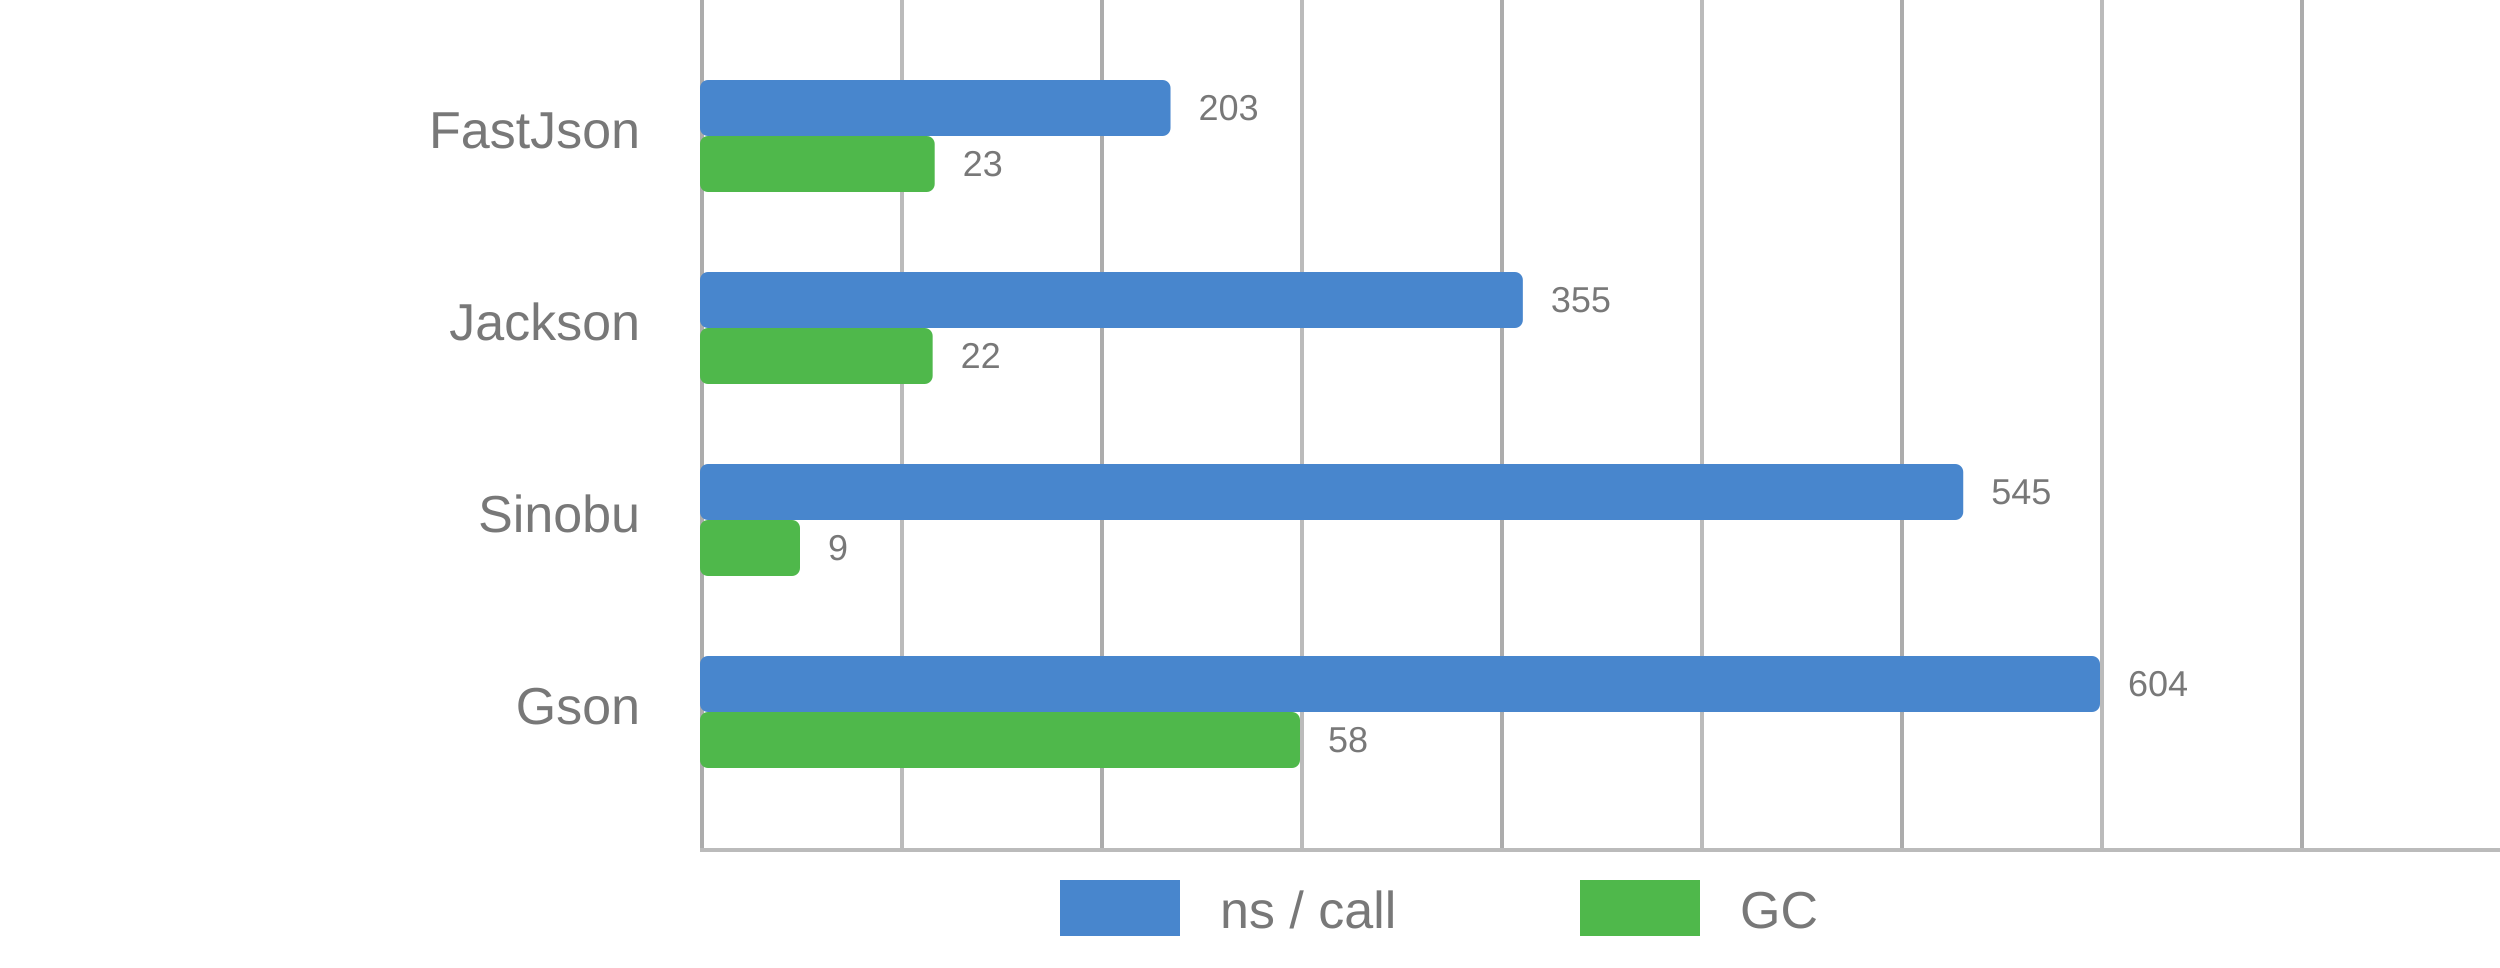
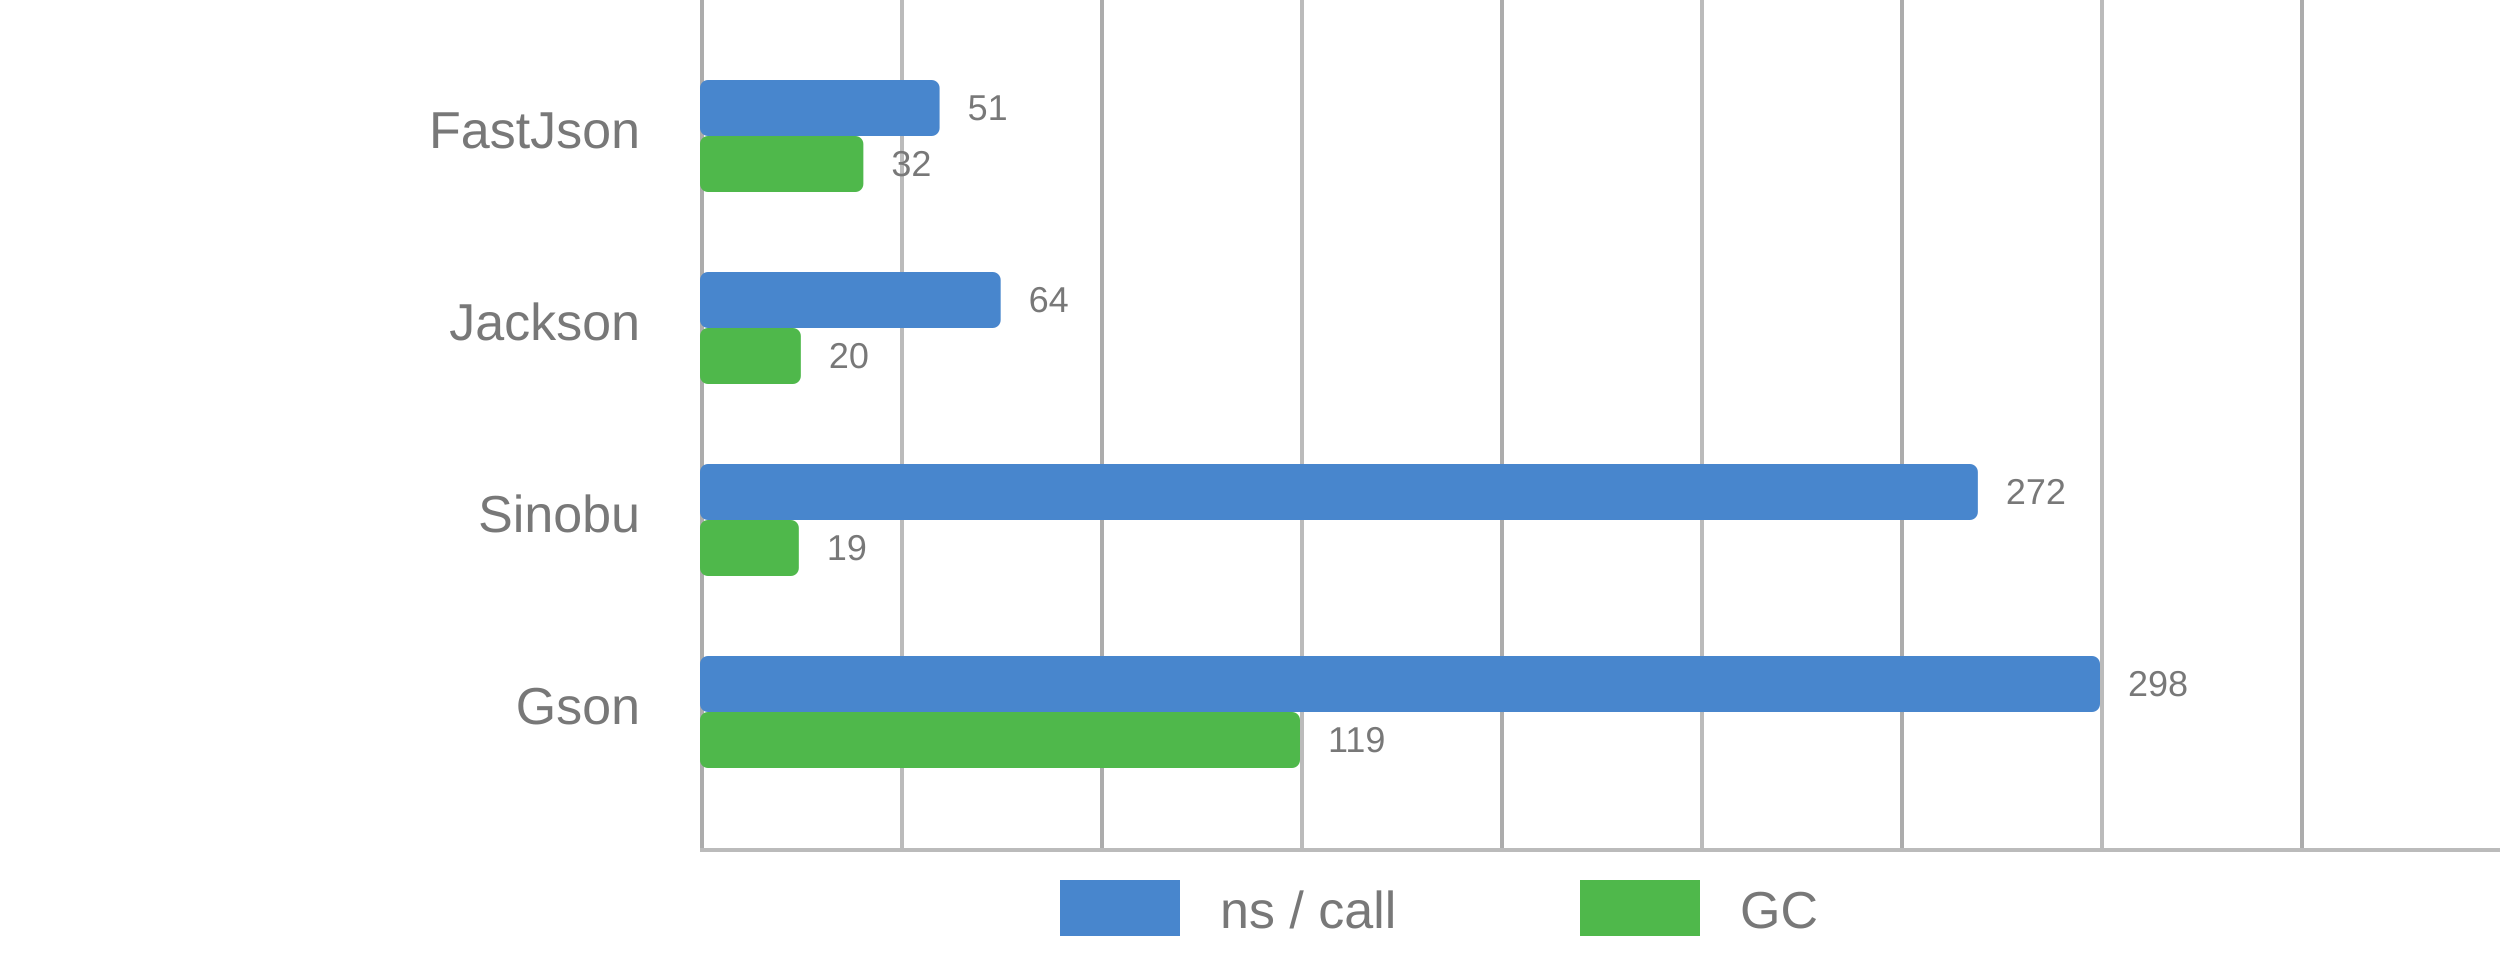
<svg xmlns="http://www.w3.org/2000/svg" viewBox="0 0 625 242">
  <style>
      text {
          font-family: Arial;
          font-size: 13px;
          fill: #787878;
      }

      .desc {
          font-size: 9px;
      }

      .vline {
          fill: #acacac;
          stroke: none;
          stroke-width: 0;
      }

      .subline {
          fill: #bbb;
          stroke: none;
          stroke-width: 0;
      }

      .call {
          fill: #4886CD;
          stroke-linejoin: round;
          height: 14px;
      }

      .gc {
          fill: #4FB84B;
          stroke-linejoin: round;
          height: 14px;
      }
  </style>
  <g>
    <rect x="175" y="0" width="1" height="212" class="vline" />
    <rect x="275" y="0" width="1" height="212" class="vline" />
    <rect x="375" y="0" width="1" height="212" class="vline" />
    <rect x="475" y="0" width="1" height="212" class="vline" />
    <rect x="575" y="0" width="1" height="212" class="vline" />
    <rect x="225" y="0" width="1" height="212" class="subline" />
    <rect x="325" y="0" width="1" height="212" class="subline" />
    <rect x="425" y="0" width="1" height="212" class="subline" />
    <rect x="525" y="0" width="1" height="212" class="subline" />
    <rect x="175" y="212" width="450" height="1" class="subline" />
    <rect x="265" y="220" width="30" class="call" />
    <text x="305" y="232">ns / call</text>
    <rect x="395" y="220" width="30" class="gc" />
    <text x="435" y="232">GC</text>
  </g>
  <g>
-     <rect x="175" y="20" width="117.632" rx="2" ry="2" class="call" />
-     <rect x="175" y="34" width="58.673" rx="2" ry="2" class="gc" />
+     <rect x="175" y="20" width="59.899" rx="2" ry="2" class="call" />
+     <rect x="175" y="34" width="40.84" rx="2" ry="2" class="gc" />
    <text x="160" y="37" text-anchor="end">FastJson</text>
-     <text x="299.632" y="30" class="desc">203</text>
-     <text x="240.673" y="44" class="desc">23</text>
+     <text x="241.899" y="30" class="desc">51</text>
+     <text x="222.84" y="44" class="desc">32</text>
  </g>
  <g>
-     <rect x="175" y="68" width="205.712" rx="2" ry="2" class="call" />
-     <rect x="175" y="82" width="58.163" rx="2" ry="2" class="gc" />
+     <rect x="175" y="68" width="75.168" rx="2" ry="2" class="call" />
+     <rect x="175" y="82" width="25.21" rx="2" ry="2" class="gc" />
    <text x="160" y="85" text-anchor="end">Jackson</text>
-     <text x="387.712" y="78" class="desc">355</text>
-     <text x="240.163" y="92" class="desc">22</text>
+     <text x="257.168" y="78" class="desc">64</text>
+     <text x="207.21" y="92" class="desc">20</text>
  </g>
  <g>
-     <rect x="175" y="116" width="315.811" rx="2" ry="2" class="call" />
-     <rect x="175" y="130" width="25" rx="2" ry="2" class="gc" />
+     <rect x="175" y="116" width="319.463" rx="2" ry="2" class="call" />
+     <rect x="175" y="130" width="24.706" rx="2" ry="2" class="gc" />
    <text x="160" y="133" text-anchor="end">Sinobu</text>
-     <text x="497.811" y="126" class="desc">545</text>
-     <text x="207" y="140" class="desc">9</text>
+     <text x="501.463" y="126" class="desc">272</text>
+     <text x="206.706" y="140" class="desc">19</text>
  </g>
  <g>
    <rect x="175" y="164" width="350" rx="2" ry="2" class="call" />
    <rect x="175" y="178" width="150" rx="2" ry="2" class="gc" />
    <text x="160" y="181" text-anchor="end">Gson</text>
-     <text x="532" y="174" class="desc">604</text>
-     <text x="332" y="188" class="desc">58</text>
+     <text x="532" y="174" class="desc">298</text>
+     <text x="332" y="188" class="desc">119</text>
  </g>
</svg>
